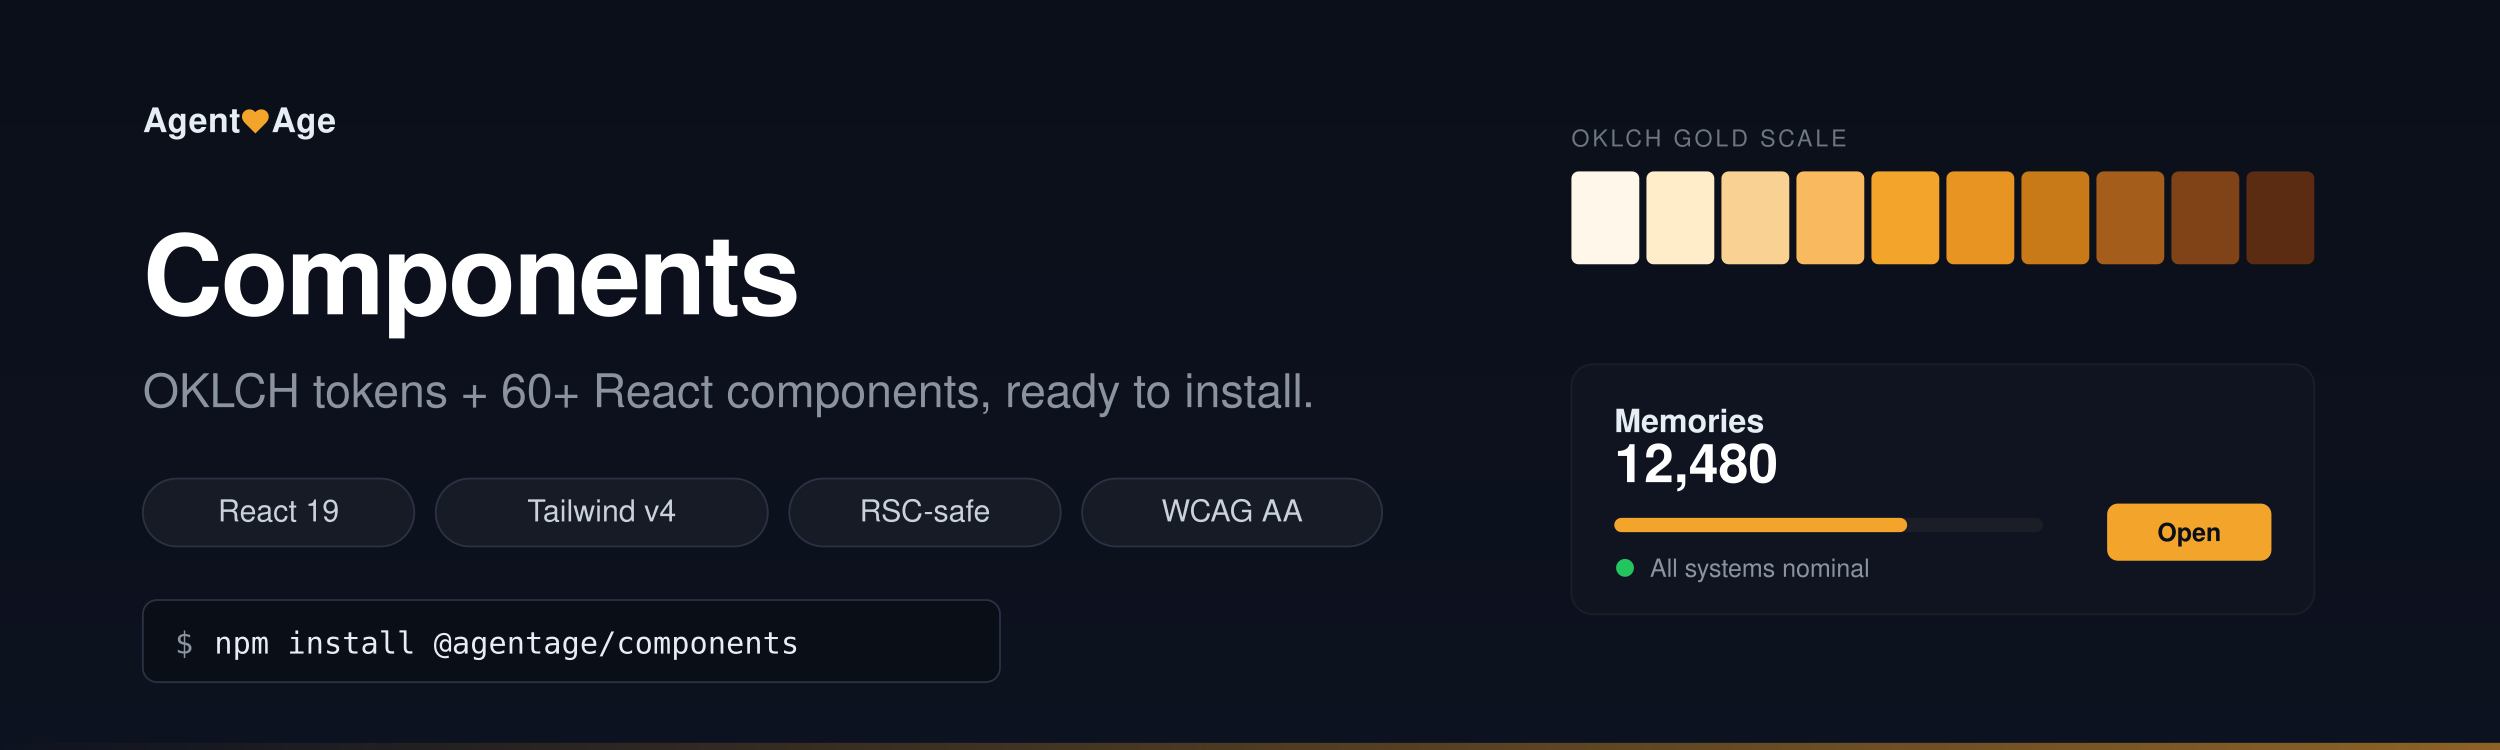
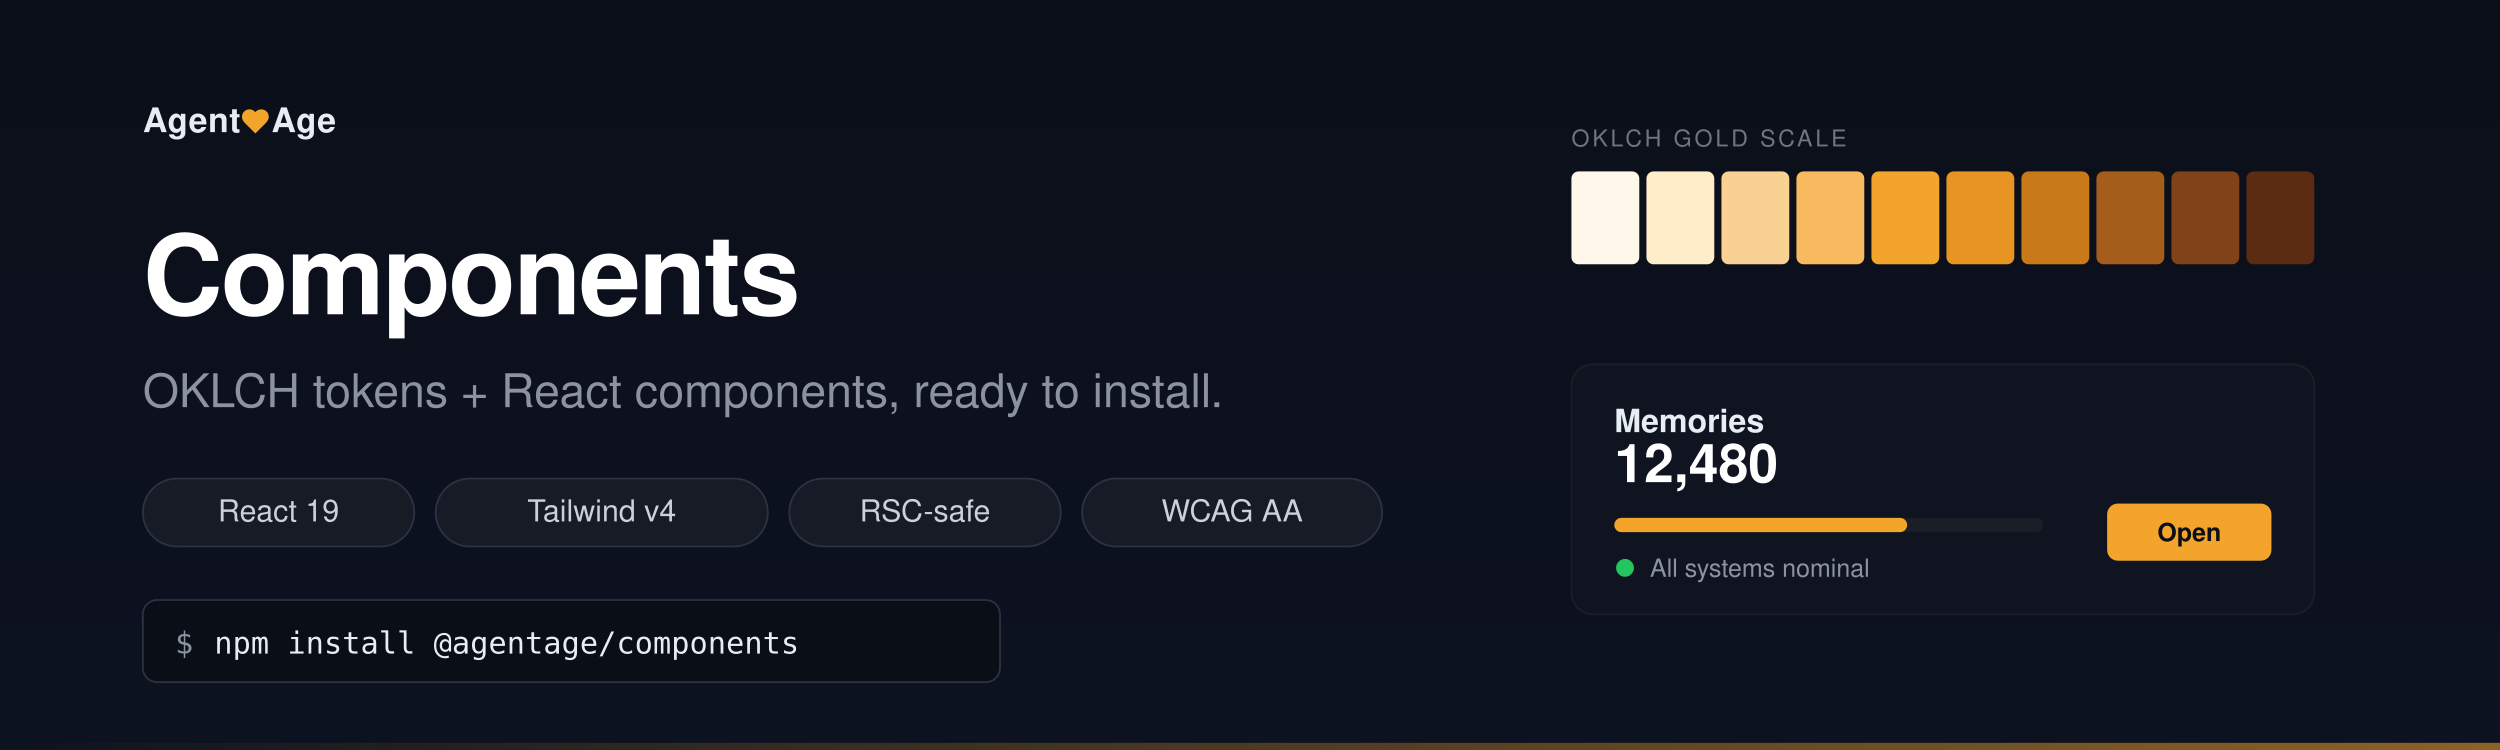
<svg xmlns="http://www.w3.org/2000/svg" viewBox="0 0 1400 420" width="1400" height="420" font-family="Segoe UI, Ubuntu, Helvetica, Arial, sans-serif">
  <defs>
    <linearGradient id="bg" x1="0" y1="0" x2="0" y2="1">
      <stop offset="0" stop-color="#0b0f19" />
      <stop offset="1" stop-color="#0d1220" />
    </linearGradient>
    <linearGradient id="goldFade" x1="0" y1="0" x2="1" y2="0">
      <stop offset="0" stop-color="#F3A52B" stop-opacity="0" />
      <stop offset="1" stop-color="#F3A52B" stop-opacity="0.55" />
    </linearGradient>
  </defs>
  <rect x="0" y="0" width="1400" height="420" fill="url(#bg)" />
  <rect x="0" y="416" width="1400" height="4" fill="url(#goldFade)" />
  <g transform="translate(80, 74)">
    <text x="0" y="0" font-size="19" font-weight="600" fill="#e6edf3" letter-spacing="0.3">Agent</text>
    <path d="M19 14c1.49-1.46 3-3.21 3-5.5A5.5 5.5 0 0 0 16.5 3c-1.76 0-3 .5-4.5 2-1.5-1.5-2.74-2-4.5-2A5.5 5.5 0 0 0 2 8.5c0 2.3 1.5 4.05 3 5.5l7 7Z" fill="#F3A52B" transform="translate(54,-15) scale(0.75)" />
    <text x="72" y="0" font-size="19" font-weight="600" fill="#e6edf3" letter-spacing="0.3">Age</text>
  </g>
  <text x="80" y="176" font-size="62" font-weight="700" fill="#ffffff" letter-spacing="-1.2">Components</text>
-   <text x="80" y="228" font-size="26" fill="#8b949e">OKLCH tokens + 60+ React components, ready to install.</text>
+   <text x="80" y="228" font-size="26" fill="#8b949e">OKLCH tokens + React components, ready to install.</text>
  <g font-size="17" fill="#c9d1d9">
    <g transform="translate(80, 268)">
      <rect x="0" y="0" width="152" height="38" rx="19" fill="#161b26" stroke="#2b3245" />
      <text x="76" y="24" text-anchor="middle">React 19</text>
    </g>
    <g transform="translate(244, 268)">
      <rect x="0" y="0" width="186" height="38" rx="19" fill="#161b26" stroke="#2b3245" />
      <text x="93" y="24" text-anchor="middle">Tailwind v4</text>
    </g>
    <g transform="translate(442, 268)">
      <rect x="0" y="0" width="152" height="38" rx="19" fill="#161b26" stroke="#2b3245" />
      <text x="76" y="24" text-anchor="middle">RSC-safe</text>
    </g>
    <g transform="translate(606, 268)">
      <rect x="0" y="0" width="168" height="38" rx="19" fill="#161b26" stroke="#2b3245" />
      <text x="84" y="24" text-anchor="middle">WCAG AA</text>
    </g>
  </g>
  <g transform="translate(80, 336)">
    <rect x="0" y="0" width="480" height="46" rx="8" fill="#0a0e17" stroke="#2b3245" />
    <text x="18" y="30" font-family="ui-monospace, SFMono-Regular, Menlo, Consolas, monospace" font-size="17" fill="#8b949e">$</text>
    <text x="40" y="30" font-family="ui-monospace, SFMono-Regular, Menlo, Consolas, monospace" font-size="17" fill="#e6edf3">npm install @agentage/components</text>
  </g>
  <g transform="translate(880, 96)">
    <text x="0" y="-14" font-size="13" fill="#6e7681" letter-spacing="1.6">OKLCH GOLD SCALE</text>
    <rect x="0" y="0" width="38" height="52" rx="4" fill="#FFF8EA" />
    <rect x="42" y="0" width="38" height="52" rx="4" fill="#FFECC9" />
    <rect x="84" y="0" width="38" height="52" rx="4" fill="#F8D193" />
    <rect x="126" y="0" width="38" height="52" rx="4" fill="#F9BA5F" />
    <rect x="168" y="0" width="38" height="52" rx="4" fill="#F3A52B" />
    <rect x="210" y="0" width="38" height="52" rx="4" fill="#E79422" />
    <rect x="252" y="0" width="38" height="52" rx="4" fill="#C97A18" />
    <rect x="294" y="0" width="38" height="52" rx="4" fill="#A45D1A" />
    <rect x="336" y="0" width="38" height="52" rx="4" fill="#804318" />
    <rect x="378" y="0" width="38" height="52" rx="4" fill="#5B2B12" />
  </g>
  <g transform="translate(880, 204)">
    <rect x="0" y="0" width="416" height="140" rx="12" fill="#0f1420" stroke="#1C1E27" />
    <text x="24" y="38" font-size="18" font-weight="600" fill="#e6edf3">Memories</text>
    <text x="24" y="66" font-size="30" font-weight="700" fill="#ffffff">12,480</text>
    <rect x="24" y="86" width="240" height="8" rx="4" fill="#1C1E27" />
    <rect x="24" y="86" width="164" height="8" rx="4" fill="#F3A52B" />
    <g transform="translate(300, 78)">
      <rect x="0" y="0" width="92" height="32" rx="6" fill="#F3A52B" />
      <text x="46" y="21" text-anchor="middle" font-size="14" font-weight="600" fill="#0b0f19">Open</text>
    </g>
    <g transform="translate(24, 108)">
      <circle cx="6" cy="6" r="5" fill="#24C55F" />
      <text x="20" y="11" font-size="14" fill="#8b949e">All systems nominal</text>
    </g>
  </g>
</svg>
